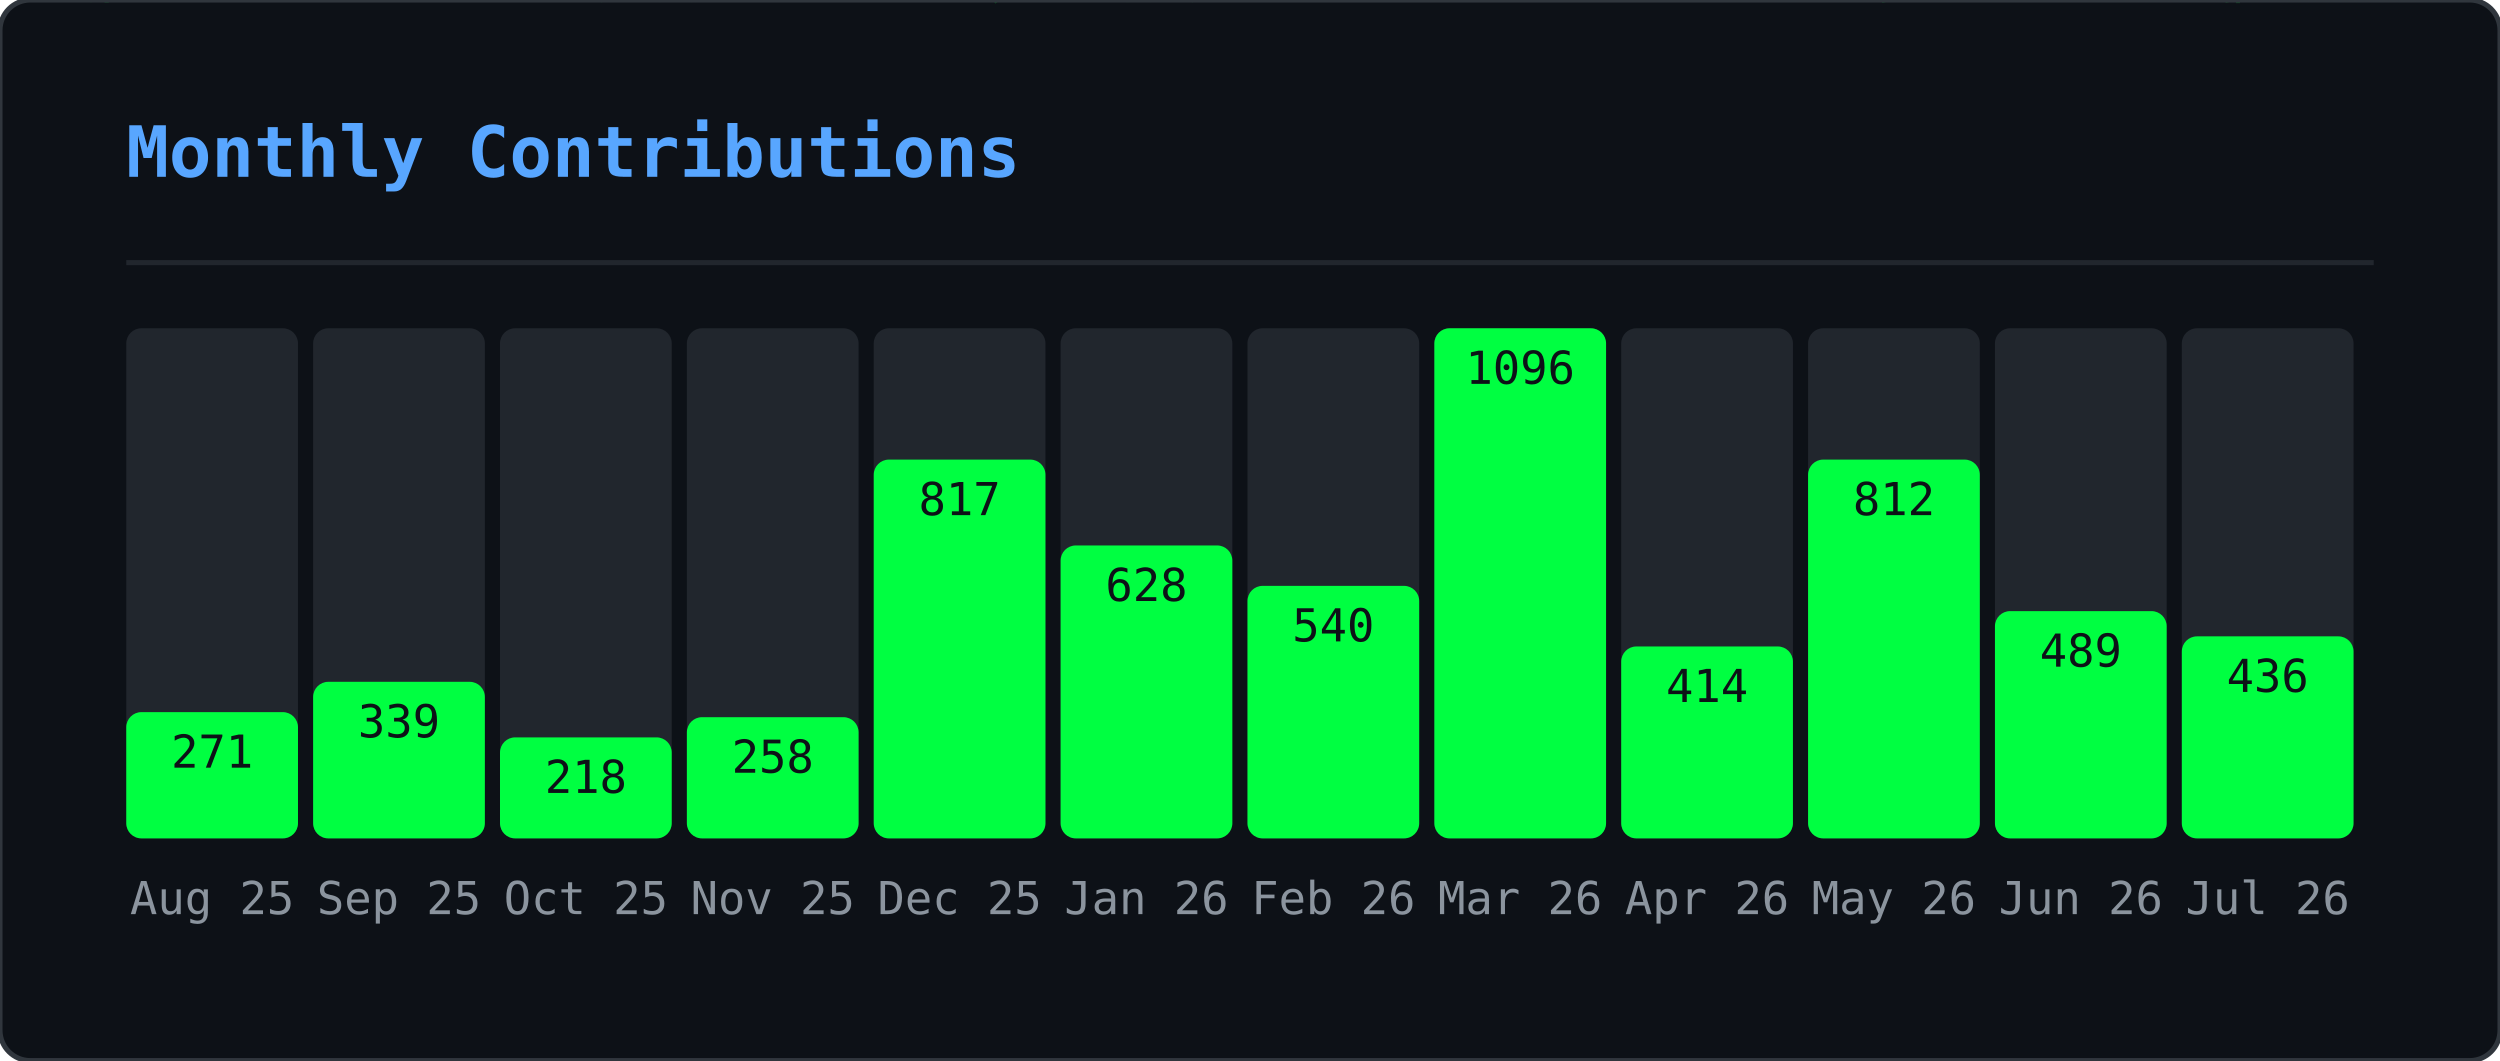
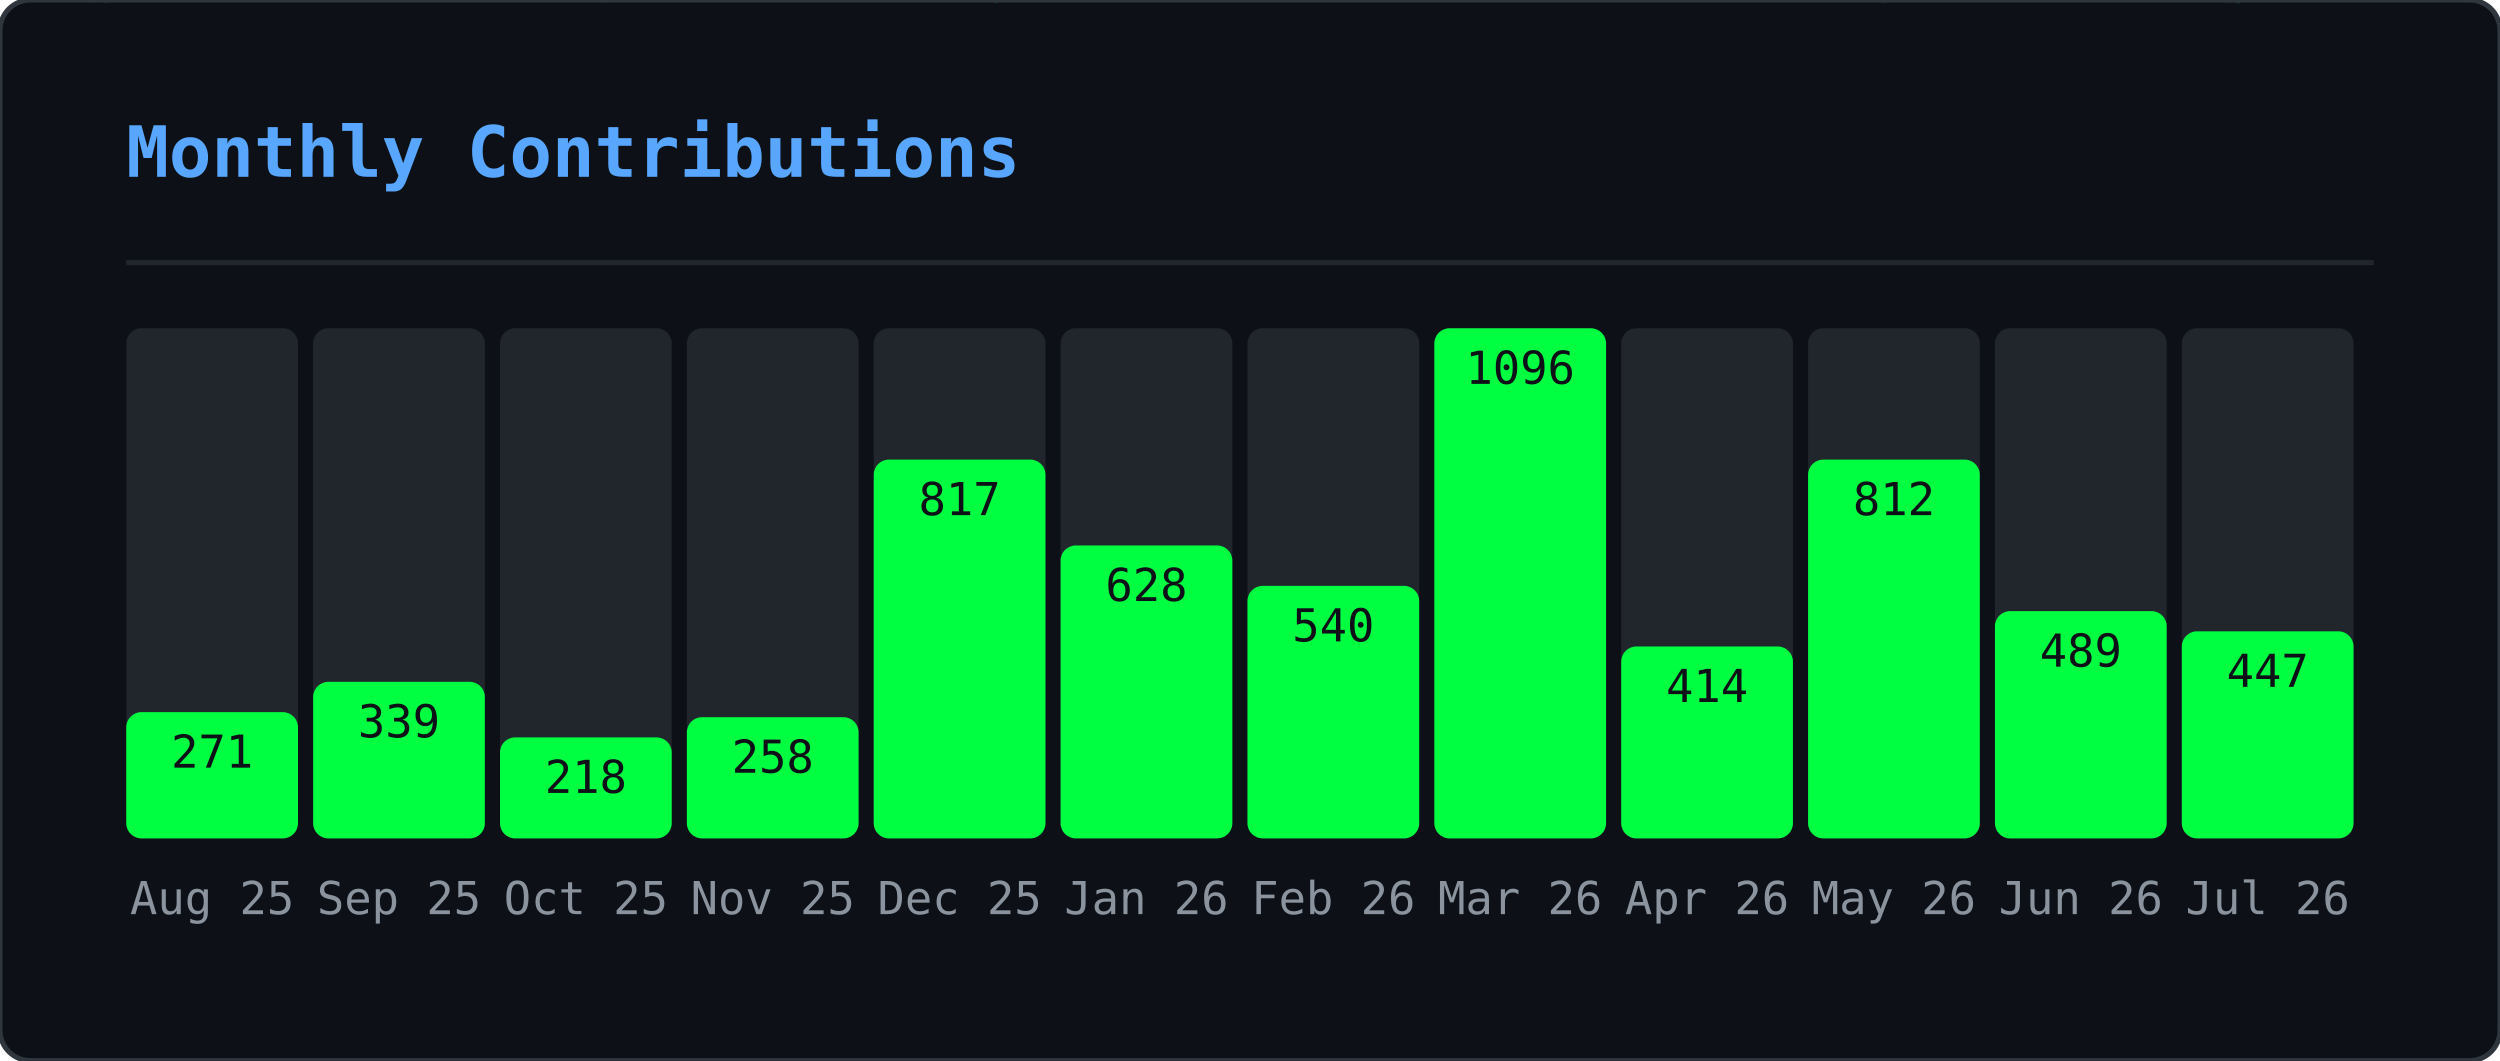
<svg xmlns="http://www.w3.org/2000/svg" width="495" height="210" viewBox="0 0 495 210">
  <defs>
    <clipPath id="gmo-clip">
      <rect width="495" height="210" rx="6" />
    </clipPath>
  </defs>
  <rect width="495" height="210" rx="6" fill="#0d1117" />
  <g clip-path="url(#gmo-clip)">
    <g opacity="0.22">
      <style>@keyframes gmo0{from{transform:translateY(-46px)}to{transform:translateY(224px)}}@keyframes gmo1{from{transform:translateY(-46px)}to{transform:translateY(224px)}}@keyframes gmo2{from{transform:translateY(-46px)}to{transform:translateY(224px)}}@keyframes gmo3{from{transform:translateY(-46px)}to{transform:translateY(224px)}}@keyframes gmo4{from{transform:translateY(-46px)}to{transform:translateY(224px)}}@keyframes gmo5{from{transform:translateY(-46px)}to{transform:translateY(224px)}}@keyframes gmo6{from{transform:translateY(-46px)}to{transform:translateY(224px)}}@keyframes gmo7{from{transform:translateY(-46px)}to{transform:translateY(224px)}}@keyframes gmo8{from{transform:translateY(-46px)}to{transform:translateY(224px)}}@keyframes gmo9{from{transform:translateY(-46px)}to{transform:translateY(224px)}}@keyframes gmo10{from{transform:translateY(-46px)}to{transform:translateY(224px)}}@keyframes gmo11{from{transform:translateY(-46px)}to{transform:translateY(224px)}}@keyframes gmo12{from{transform:translateY(-46px)}to{transform:translateY(224px)}}@keyframes gmo13{from{transform:translateY(-46px)}to{transform:translateY(224px)}}@keyframes gmo14{from{transform:translateY(-46px)}to{transform:translateY(224px)}}@keyframes gmo15{from{transform:translateY(-46px)}to{transform:translateY(224px)}}@keyframes gmo16{from{transform:translateY(-46px)}to{transform:translateY(224px)}}@keyframes gmo17{from{transform:translateY(-46px)}to{transform:translateY(224px)}}@keyframes gmo18{from{transform:translateY(-46px)}to{transform:translateY(224px)}}@keyframes gmo19{from{transform:translateY(-46px)}to{transform:translateY(224px)}}@keyframes gmo20{from{transform:translateY(-46px)}to{transform:translateY(224px)}}@keyframes gmo21{from{transform:translateY(-46px)}to{transform:translateY(224px)}}@keyframes gmo22{from{transform:translateY(-46px)}to{transform:translateY(224px)}}@keyframes gmo23{from{transform:translateY(-46px)}to{transform:translateY(224px)}}@keyframes gmo24{from{transform:translateY(-46px)}to{transform:translateY(224px)}}@keyframes gmo25{from{transform:translateY(-46px)}to{transform:translateY(224px)}}@keyframes gmo26{from{transform:translateY(-46px)}to{transform:translateY(224px)}}@keyframes gmo27{from{transform:translateY(-46px)}to{transform:translateY(224px)}}@keyframes gmo28{from{transform:translateY(-46px)}to{transform:translateY(224px)}}@keyframes gmo29{from{transform:translateY(-46px)}to{transform:translateY(224px)}}@keyframes gmo30{from{transform:translateY(-46px)}to{transform:translateY(224px)}}@keyframes gmo31{from{transform:translateY(-46px)}to{transform:translateY(224px)}}@keyframes gmo32{from{transform:translateY(-46px)}to{transform:translateY(224px)}}@keyframes gmo33{from{transform:translateY(-46px)}to{transform:translateY(224px)}}@keyframes gmo34{from{transform:translateY(-46px)}to{transform:translateY(224px)}}@keyframes gmo35{from{transform:translateY(-46px)}to{transform:translateY(224px)}}@keyframes gmo36{from{transform:translateY(-46px)}to{transform:translateY(224px)}}@keyframes gmo37{from{transform:translateY(-46px)}to{transform:translateY(224px)}}</style>
      <g style="animation:gmo0 3.17s linear infinite;animation-delay:-1.98s">
        <text x="347" y="0" font-family="monospace" font-size="12" fill="#00ff41">ｵ</text>
        <text x="347" y="-14" font-family="monospace" font-size="12" fill="#00ff41" opacity="0.75">ｹ</text>
        <text x="347" y="-28" font-family="monospace" font-size="12" fill="#00ff41" opacity="0.50">ﾙ</text>
        <text x="347" y="-42" font-family="monospace" font-size="12" fill="#00ff41" opacity="0.25">ﾝ</text>
      </g>
      <g style="animation:gmo1 2.45s linear infinite;animation-delay:-0.88s">
        <text x="370" y="0" font-family="monospace" font-size="12" fill="#00ff41">ｬ</text>
        <text x="370" y="-14" font-family="monospace" font-size="12" fill="#00ff41" opacity="0.75">ﾈ</text>
        <text x="370" y="-28" font-family="monospace" font-size="12" fill="#00ff41" opacity="0.50">ｪ</text>
        <text x="370" y="-42" font-family="monospace" font-size="12" fill="#00ff41" opacity="0.25">ﾒ</text>
      </g>
      <g style="animation:gmo2 1.54s linear infinite;animation-delay:-0.38s">
        <text x="143" y="0" font-family="monospace" font-size="12" fill="#00ff41">ｼ</text>
        <text x="143" y="-14" font-family="monospace" font-size="12" fill="#00ff41" opacity="0.75">ﾆ</text>
        <text x="143" y="-28" font-family="monospace" font-size="12" fill="#00ff41" opacity="0.50">ﾃ</text>
        <text x="143" y="-42" font-family="monospace" font-size="12" fill="#00ff41" opacity="0.25">ﾍ</text>
      </g>
      <g style="animation:gmo3 1.56s linear infinite;animation-delay:-0.33s">
        <text x="195" y="0" font-family="monospace" font-size="12" fill="#00ff41">ｯ</text>
        <text x="195" y="-14" font-family="monospace" font-size="12" fill="#00ff41" opacity="0.75">ﾃ</text>
        <text x="195" y="-28" font-family="monospace" font-size="12" fill="#00ff41" opacity="0.50">0</text>
        <text x="195" y="-42" font-family="monospace" font-size="12" fill="#00ff41" opacity="0.25">ﾐ</text>
      </g>
      <g style="animation:gmo4 2.69s linear infinite;animation-delay:-1.17s">
        <text x="23" y="0" font-family="monospace" font-size="12" fill="#00ff41">ｾ</text>
        <text x="23" y="-14" font-family="monospace" font-size="12" fill="#00ff41" opacity="0.75">3</text>
        <text x="23" y="-28" font-family="monospace" font-size="12" fill="#00ff41" opacity="0.50">ﾔ</text>
        <text x="23" y="-42" font-family="monospace" font-size="12" fill="#00ff41" opacity="0.25">ｭ</text>
      </g>
      <g style="animation:gmo5 1.52s linear infinite;animation-delay:-0.85s">
        <text x="277" y="0" font-family="monospace" font-size="12" fill="#00ff41">ｪ</text>
        <text x="277" y="-14" font-family="monospace" font-size="12" fill="#00ff41" opacity="0.75">ﾕ</text>
        <text x="277" y="-28" font-family="monospace" font-size="12" fill="#00ff41" opacity="0.50">5</text>
        <text x="277" y="-42" font-family="monospace" font-size="12" fill="#00ff41" opacity="0.25">ﾁ</text>
      </g>
      <g style="animation:gmo6 1.74s linear infinite;animation-delay:-1.14s">
        <text x="456" y="0" font-family="monospace" font-size="12" fill="#00ff41">0</text>
        <text x="456" y="-14" font-family="monospace" font-size="12" fill="#00ff41" opacity="0.75">ｬ</text>
        <text x="456" y="-28" font-family="monospace" font-size="12" fill="#00ff41" opacity="0.50">ﾗ</text>
        <text x="456" y="-42" font-family="monospace" font-size="12" fill="#00ff41" opacity="0.25">ｭ</text>
      </g>
      <g style="animation:gmo7 3.18s linear infinite;animation-delay:-3.10s">
        <text x="60" y="0" font-family="monospace" font-size="12" fill="#00ff41">9</text>
        <text x="60" y="-14" font-family="monospace" font-size="12" fill="#00ff41" opacity="0.75">ｿ</text>
        <text x="60" y="-28" font-family="monospace" font-size="12" fill="#00ff41" opacity="0.50">1</text>
        <text x="60" y="-42" font-family="monospace" font-size="12" fill="#00ff41" opacity="0.25">ﾔ</text>
      </g>
      <g style="animation:gmo8 2.71s linear infinite;animation-delay:-1.03s">
        <text x="250" y="0" font-family="monospace" font-size="12" fill="#00ff41">ﾆ</text>
        <text x="250" y="-14" font-family="monospace" font-size="12" fill="#00ff41" opacity="0.75">ｳ</text>
        <text x="250" y="-28" font-family="monospace" font-size="12" fill="#00ff41" opacity="0.50">ﾔ</text>
        <text x="250" y="-42" font-family="monospace" font-size="12" fill="#00ff41" opacity="0.25">ｶ</text>
      </g>
      <g style="animation:gmo9 2.04s linear infinite;animation-delay:-2.01s">
        <text x="69" y="0" font-family="monospace" font-size="12" fill="#00ff41">ﾑ</text>
        <text x="69" y="-14" font-family="monospace" font-size="12" fill="#00ff41" opacity="0.75">0</text>
        <text x="69" y="-28" font-family="monospace" font-size="12" fill="#00ff41" opacity="0.50">ﾜ</text>
        <text x="69" y="-42" font-family="monospace" font-size="12" fill="#00ff41" opacity="0.25">ｾ</text>
      </g>
      <g style="animation:gmo10 2.79s linear infinite;animation-delay:-1.46s">
        <text x="434" y="0" font-family="monospace" font-size="12" fill="#00ff41">ﾐ</text>
        <text x="434" y="-14" font-family="monospace" font-size="12" fill="#00ff41" opacity="0.75">ﾐ</text>
        <text x="434" y="-28" font-family="monospace" font-size="12" fill="#00ff41" opacity="0.50">ｨ</text>
        <text x="434" y="-42" font-family="monospace" font-size="12" fill="#00ff41" opacity="0.25">ｱ</text>
      </g>
      <g style="animation:gmo11 2.20s linear infinite;animation-delay:-1.15s">
        <text x="128" y="0" font-family="monospace" font-size="12" fill="#00ff41">ﾔ</text>
        <text x="128" y="-14" font-family="monospace" font-size="12" fill="#00ff41" opacity="0.75">ﾈ</text>
        <text x="128" y="-28" font-family="monospace" font-size="12" fill="#00ff41" opacity="0.50">ｺ</text>
        <text x="128" y="-42" font-family="monospace" font-size="12" fill="#00ff41" opacity="0.25">ﾏ</text>
      </g>
      <g style="animation:gmo12 1.68s linear infinite;animation-delay:-0.15s">
        <text x="16" y="0" font-family="monospace" font-size="12" fill="#00ff41">ｦ</text>
        <text x="16" y="-14" font-family="monospace" font-size="12" fill="#00ff41" opacity="0.75">ｹ</text>
        <text x="16" y="-28" font-family="monospace" font-size="12" fill="#00ff41" opacity="0.50">9</text>
        <text x="16" y="-42" font-family="monospace" font-size="12" fill="#00ff41" opacity="0.25">ﾂ</text>
      </g>
      <g style="animation:gmo13 2.59s linear infinite;animation-delay:-1.86s">
        <text x="211" y="0" font-family="monospace" font-size="12" fill="#00ff41">6</text>
        <text x="211" y="-14" font-family="monospace" font-size="12" fill="#00ff41" opacity="0.75">7</text>
        <text x="211" y="-28" font-family="monospace" font-size="12" fill="#00ff41" opacity="0.50">3</text>
        <text x="211" y="-42" font-family="monospace" font-size="12" fill="#00ff41" opacity="0.25">ｹ</text>
      </g>
      <g style="animation:gmo14 2.60s linear infinite;animation-delay:-0.65s">
        <text x="346" y="0" font-family="monospace" font-size="12" fill="#00ff41">ｶ</text>
        <text x="346" y="-14" font-family="monospace" font-size="12" fill="#00ff41" opacity="0.75">3</text>
        <text x="346" y="-28" font-family="monospace" font-size="12" fill="#00ff41" opacity="0.50">ｮ</text>
        <text x="346" y="-42" font-family="monospace" font-size="12" fill="#00ff41" opacity="0.25">ｼ</text>
      </g>
      <g style="animation:gmo15 2.37s linear infinite;animation-delay:-0.49s">
        <text x="70" y="0" font-family="monospace" font-size="12" fill="#00ff41">7</text>
        <text x="70" y="-14" font-family="monospace" font-size="12" fill="#00ff41" opacity="0.75">0</text>
        <text x="70" y="-28" font-family="monospace" font-size="12" fill="#00ff41" opacity="0.50">ﾊ</text>
        <text x="70" y="-42" font-family="monospace" font-size="12" fill="#00ff41" opacity="0.25">ﾔ</text>
      </g>
      <g style="animation:gmo16 1.89s linear infinite;animation-delay:-0.64s">
        <text x="421" y="0" font-family="monospace" font-size="12" fill="#00ff41">ﾁ</text>
        <text x="421" y="-14" font-family="monospace" font-size="12" fill="#00ff41" opacity="0.75">8</text>
        <text x="421" y="-28" font-family="monospace" font-size="12" fill="#00ff41" opacity="0.50">ﾓ</text>
        <text x="421" y="-42" font-family="monospace" font-size="12" fill="#00ff41" opacity="0.25">ﾘ</text>
      </g>
      <g style="animation:gmo17 1.82s linear infinite;animation-delay:-0.95s">
        <text x="117" y="0" font-family="monospace" font-size="12" fill="#00ff41">ﾗ</text>
        <text x="117" y="-14" font-family="monospace" font-size="12" fill="#00ff41" opacity="0.75">ｴ</text>
        <text x="117" y="-28" font-family="monospace" font-size="12" fill="#00ff41" opacity="0.50">ｯ</text>
        <text x="117" y="-42" font-family="monospace" font-size="12" fill="#00ff41" opacity="0.25">ﾍ</text>
      </g>
      <g style="animation:gmo18 2.63s linear infinite;animation-delay:-1.87s">
        <text x="274" y="0" font-family="monospace" font-size="12" fill="#00ff41">ﾚ</text>
        <text x="274" y="-14" font-family="monospace" font-size="12" fill="#00ff41" opacity="0.75">ﾐ</text>
        <text x="274" y="-28" font-family="monospace" font-size="12" fill="#00ff41" opacity="0.50">ｶ</text>
        <text x="274" y="-42" font-family="monospace" font-size="12" fill="#00ff41" opacity="0.25">0</text>
      </g>
      <g style="animation:gmo19 2.65s linear infinite;animation-delay:-1.13s">
        <text x="438" y="0" font-family="monospace" font-size="12" fill="#00ff41">ｬ</text>
        <text x="438" y="-14" font-family="monospace" font-size="12" fill="#00ff41" opacity="0.75">ﾇ</text>
        <text x="438" y="-28" font-family="monospace" font-size="12" fill="#00ff41" opacity="0.50">ｶ</text>
        <text x="438" y="-42" font-family="monospace" font-size="12" fill="#00ff41" opacity="0.25">ﾖ</text>
      </g>
      <g style="animation:gmo20 2.58s linear infinite;animation-delay:-0.10s">
        <text x="220" y="0" font-family="monospace" font-size="12" fill="#00ff41">ｲ</text>
        <text x="220" y="-14" font-family="monospace" font-size="12" fill="#00ff41" opacity="0.75">ﾜ</text>
        <text x="220" y="-28" font-family="monospace" font-size="12" fill="#00ff41" opacity="0.50">8</text>
        <text x="220" y="-42" font-family="monospace" font-size="12" fill="#00ff41" opacity="0.25">ﾜ</text>
      </g>
      <g style="animation:gmo21 3.19s linear infinite;animation-delay:-2.81s">
        <text x="157" y="0" font-family="monospace" font-size="12" fill="#00ff41">ﾎ</text>
        <text x="157" y="-14" font-family="monospace" font-size="12" fill="#00ff41" opacity="0.75">ﾎ</text>
        <text x="157" y="-28" font-family="monospace" font-size="12" fill="#00ff41" opacity="0.50">ﾝ</text>
        <text x="157" y="-42" font-family="monospace" font-size="12" fill="#00ff41" opacity="0.25">ﾐ</text>
      </g>
      <g style="animation:gmo22 2.13s linear infinite;animation-delay:-1.11s">
        <text x="243" y="0" font-family="monospace" font-size="12" fill="#00ff41">6</text>
        <text x="243" y="-14" font-family="monospace" font-size="12" fill="#00ff41" opacity="0.75">ｧ</text>
        <text x="243" y="-28" font-family="monospace" font-size="12" fill="#00ff41" opacity="0.50">ﾕ</text>
        <text x="243" y="-42" font-family="monospace" font-size="12" fill="#00ff41" opacity="0.25">ﾛ</text>
      </g>
      <g style="animation:gmo23 2.82s linear infinite;animation-delay:-2.46s">
        <text x="136" y="0" font-family="monospace" font-size="12" fill="#00ff41">ｱ</text>
        <text x="136" y="-14" font-family="monospace" font-size="12" fill="#00ff41" opacity="0.75">3</text>
        <text x="136" y="-28" font-family="monospace" font-size="12" fill="#00ff41" opacity="0.50">5</text>
        <text x="136" y="-42" font-family="monospace" font-size="12" fill="#00ff41" opacity="0.25">ﾄ</text>
      </g>
      <g style="animation:gmo24 2.59s linear infinite;animation-delay:-1.04s">
        <text x="259" y="0" font-family="monospace" font-size="12" fill="#00ff41">8</text>
        <text x="259" y="-14" font-family="monospace" font-size="12" fill="#00ff41" opacity="0.75">ﾀ</text>
        <text x="259" y="-28" font-family="monospace" font-size="12" fill="#00ff41" opacity="0.50">ｻ</text>
        <text x="259" y="-42" font-family="monospace" font-size="12" fill="#00ff41" opacity="0.25">ﾘ</text>
      </g>
      <g style="animation:gmo25 3.12s linear infinite;animation-delay:-0.27s">
        <text x="233" y="0" font-family="monospace" font-size="12" fill="#00ff41">ｷ</text>
        <text x="233" y="-14" font-family="monospace" font-size="12" fill="#00ff41" opacity="0.75">ﾍ</text>
        <text x="233" y="-28" font-family="monospace" font-size="12" fill="#00ff41" opacity="0.50">ﾁ</text>
        <text x="233" y="-42" font-family="monospace" font-size="12" fill="#00ff41" opacity="0.25">ｪ</text>
      </g>
      <g style="animation:gmo26 2.75s linear infinite;animation-delay:-0.30s">
        <text x="382" y="0" font-family="monospace" font-size="12" fill="#00ff41">ｭ</text>
        <text x="382" y="-14" font-family="monospace" font-size="12" fill="#00ff41" opacity="0.75">3</text>
        <text x="382" y="-28" font-family="monospace" font-size="12" fill="#00ff41" opacity="0.50">ﾗ</text>
        <text x="382" y="-42" font-family="monospace" font-size="12" fill="#00ff41" opacity="0.25">ﾂ</text>
      </g>
      <g style="animation:gmo27 2.43s linear infinite;animation-delay:-0.93s">
        <text x="135" y="0" font-family="monospace" font-size="12" fill="#00ff41">ﾌ</text>
        <text x="135" y="-14" font-family="monospace" font-size="12" fill="#00ff41" opacity="0.75">ﾀ</text>
        <text x="135" y="-28" font-family="monospace" font-size="12" fill="#00ff41" opacity="0.50">ｩ</text>
        <text x="135" y="-42" font-family="monospace" font-size="12" fill="#00ff41" opacity="0.25">ﾗ</text>
      </g>
      <g style="animation:gmo28 1.82s linear infinite;animation-delay:-1.45s">
        <text x="292" y="0" font-family="monospace" font-size="12" fill="#00ff41">ｴ</text>
        <text x="292" y="-14" font-family="monospace" font-size="12" fill="#00ff41" opacity="0.75">ﾏ</text>
        <text x="292" y="-28" font-family="monospace" font-size="12" fill="#00ff41" opacity="0.50">ｼ</text>
        <text x="292" y="-42" font-family="monospace" font-size="12" fill="#00ff41" opacity="0.25">ｱ</text>
      </g>
      <g style="animation:gmo29 2.70s linear infinite;animation-delay:-0.09s">
        <text x="226" y="0" font-family="monospace" font-size="12" fill="#00ff41">ｸ</text>
        <text x="226" y="-14" font-family="monospace" font-size="12" fill="#00ff41" opacity="0.75">ﾍ</text>
        <text x="226" y="-28" font-family="monospace" font-size="12" fill="#00ff41" opacity="0.50">ﾏ</text>
        <text x="226" y="-42" font-family="monospace" font-size="12" fill="#00ff41" opacity="0.25">ﾇ</text>
      </g>
      <g style="animation:gmo30 2.38s linear infinite;animation-delay:-0.91s">
        <text x="359" y="0" font-family="monospace" font-size="12" fill="#00ff41">ｽ</text>
        <text x="359" y="-14" font-family="monospace" font-size="12" fill="#00ff41" opacity="0.75">ｹ</text>
        <text x="359" y="-28" font-family="monospace" font-size="12" fill="#00ff41" opacity="0.50">ｳ</text>
        <text x="359" y="-42" font-family="monospace" font-size="12" fill="#00ff41" opacity="0.25">ｪ</text>
      </g>
      <g style="animation:gmo31 2.02s linear infinite;animation-delay:-1.07s">
        <text x="440" y="0" font-family="monospace" font-size="12" fill="#00ff41">ｨ</text>
        <text x="440" y="-14" font-family="monospace" font-size="12" fill="#00ff41" opacity="0.75">ｶ</text>
        <text x="440" y="-28" font-family="monospace" font-size="12" fill="#00ff41" opacity="0.50">ｲ</text>
        <text x="440" y="-42" font-family="monospace" font-size="12" fill="#00ff41" opacity="0.25">0</text>
      </g>
      <g style="animation:gmo32 2.12s linear infinite;animation-delay:-0.56s">
        <text x="300" y="0" font-family="monospace" font-size="12" fill="#00ff41">ﾂ</text>
        <text x="300" y="-14" font-family="monospace" font-size="12" fill="#00ff41" opacity="0.75">ｻ</text>
        <text x="300" y="-28" font-family="monospace" font-size="12" fill="#00ff41" opacity="0.50">ｭ</text>
        <text x="300" y="-42" font-family="monospace" font-size="12" fill="#00ff41" opacity="0.25">ｬ</text>
      </g>
      <g style="animation:gmo33 2.94s linear infinite;animation-delay:-0.60s">
        <text x="350" y="0" font-family="monospace" font-size="12" fill="#00ff41">1</text>
        <text x="350" y="-14" font-family="monospace" font-size="12" fill="#00ff41" opacity="0.75">ﾓ</text>
        <text x="350" y="-28" font-family="monospace" font-size="12" fill="#00ff41" opacity="0.50">8</text>
        <text x="350" y="-42" font-family="monospace" font-size="12" fill="#00ff41" opacity="0.25">4</text>
      </g>
      <g style="animation:gmo34 1.56s linear infinite;animation-delay:-0.30s">
        <text x="230" y="0" font-family="monospace" font-size="12" fill="#00ff41">1</text>
        <text x="230" y="-14" font-family="monospace" font-size="12" fill="#00ff41" opacity="0.75">ﾝ</text>
        <text x="230" y="-28" font-family="monospace" font-size="12" fill="#00ff41" opacity="0.50">ｭ</text>
        <text x="230" y="-42" font-family="monospace" font-size="12" fill="#00ff41" opacity="0.25">ﾘ</text>
      </g>
      <g style="animation:gmo35 1.82s linear infinite;animation-delay:-1.61s">
        <text x="24" y="0" font-family="monospace" font-size="12" fill="#00ff41">7</text>
        <text x="24" y="-14" font-family="monospace" font-size="12" fill="#00ff41" opacity="0.75">ｲ</text>
        <text x="24" y="-28" font-family="monospace" font-size="12" fill="#00ff41" opacity="0.50">ｱ</text>
        <text x="24" y="-42" font-family="monospace" font-size="12" fill="#00ff41" opacity="0.25">ｱ</text>
      </g>
      <g style="animation:gmo36 3.09s linear infinite;animation-delay:-2.58s">
        <text x="18" y="0" font-family="monospace" font-size="12" fill="#00ff41">ﾈ</text>
        <text x="18" y="-14" font-family="monospace" font-size="12" fill="#00ff41" opacity="0.75">ｿ</text>
        <text x="18" y="-28" font-family="monospace" font-size="12" fill="#00ff41" opacity="0.50">ｵ</text>
        <text x="18" y="-42" font-family="monospace" font-size="12" fill="#00ff41" opacity="0.25">ｴ</text>
      </g>
      <g style="animation:gmo37 2.82s linear infinite;animation-delay:-0.52s">
        <text x="457" y="0" font-family="monospace" font-size="12" fill="#00ff41">1</text>
        <text x="457" y="-14" font-family="monospace" font-size="12" fill="#00ff41" opacity="0.75">ｹ</text>
        <text x="457" y="-28" font-family="monospace" font-size="12" fill="#00ff41" opacity="0.50">ﾔ</text>
        <text x="457" y="-42" font-family="monospace" font-size="12" fill="#00ff41" opacity="0.25">ｴ</text>
      </g>
    </g>
  </g>
  <rect width="495" height="210" rx="6" fill="none" stroke="#30363d" stroke-width="1" />
  <text x="25" y="35" font-family="monospace" font-size="14" font-weight="600" fill="#58a6ff">Monthly Contributions</text>
  <line x1="25" y1="52" x2="470" y2="52" stroke="#21262d" stroke-width="1" />
  <rect x="25" y="65" width="34" height="101" rx="3" fill="#21262d" />
  <rect x="25" y="141" width="34" height="25" rx="3" fill="#00ff41" />
  <text x="42" y="181" text-anchor="middle" font-family="monospace" font-size="9" fill="#8b949e">Aug 25</text>
  <text x="42" y="152" text-anchor="middle" font-family="monospace" font-size="9" fill="#0d1117">271</text>
  <rect x="62" y="65" width="34" height="101" rx="3" fill="#21262d" />
  <rect x="62" y="135" width="34" height="31" rx="3" fill="#00ff41" />
  <text x="79" y="181" text-anchor="middle" font-family="monospace" font-size="9" fill="#8b949e">Sep 25</text>
  <text x="79" y="146" text-anchor="middle" font-family="monospace" font-size="9" fill="#0d1117">339</text>
  <rect x="99" y="65" width="34" height="101" rx="3" fill="#21262d" />
  <rect x="99" y="146" width="34" height="20" rx="3" fill="#00ff41" />
  <text x="116" y="181" text-anchor="middle" font-family="monospace" font-size="9" fill="#8b949e">Oct 25</text>
  <text x="116" y="157" text-anchor="middle" font-family="monospace" font-size="9" fill="#0d1117">218</text>
  <rect x="136" y="65" width="34" height="101" rx="3" fill="#21262d" />
  <rect x="136" y="142" width="34" height="24" rx="3" fill="#00ff41" />
  <text x="153" y="181" text-anchor="middle" font-family="monospace" font-size="9" fill="#8b949e">Nov 25</text>
  <text x="153" y="153" text-anchor="middle" font-family="monospace" font-size="9" fill="#0d1117">258</text>
  <rect x="173" y="65" width="34" height="101" rx="3" fill="#21262d" />
  <rect x="173" y="91" width="34" height="75" rx="3" fill="#00ff41" />
  <text x="190" y="181" text-anchor="middle" font-family="monospace" font-size="9" fill="#8b949e">Dec 25</text>
  <text x="190" y="102" text-anchor="middle" font-family="monospace" font-size="9" fill="#0d1117">817</text>
  <rect x="210" y="65" width="34" height="101" rx="3" fill="#21262d" />
  <rect x="210" y="108" width="34" height="58" rx="3" fill="#00ff41" />
  <text x="227" y="181" text-anchor="middle" font-family="monospace" font-size="9" fill="#8b949e">Jan 26</text>
  <text x="227" y="119" text-anchor="middle" font-family="monospace" font-size="9" fill="#0d1117">628</text>
  <rect x="247" y="65" width="34" height="101" rx="3" fill="#21262d" />
  <rect x="247" y="116" width="34" height="50" rx="3" fill="#00ff41" />
  <text x="264" y="181" text-anchor="middle" font-family="monospace" font-size="9" fill="#8b949e">Feb 26</text>
  <text x="264" y="127" text-anchor="middle" font-family="monospace" font-size="9" fill="#0d1117">540</text>
  <rect x="284" y="65" width="34" height="101" rx="3" fill="#21262d" />
  <rect x="284" y="65" width="34" height="101" rx="3" fill="#00ff41" />
  <text x="301" y="181" text-anchor="middle" font-family="monospace" font-size="9" fill="#8b949e">Mar 26</text>
  <text x="301" y="76" text-anchor="middle" font-family="monospace" font-size="9" fill="#0d1117">1096</text>
  <rect x="321" y="65" width="34" height="101" rx="3" fill="#21262d" />
  <rect x="321" y="128" width="34" height="38" rx="3" fill="#00ff41" />
  <text x="338" y="181" text-anchor="middle" font-family="monospace" font-size="9" fill="#8b949e">Apr 26</text>
  <text x="338" y="139" text-anchor="middle" font-family="monospace" font-size="9" fill="#0d1117">414</text>
  <rect x="358" y="65" width="34" height="101" rx="3" fill="#21262d" />
  <rect x="358" y="91" width="34" height="75" rx="3" fill="#00ff41" />
  <text x="375" y="181" text-anchor="middle" font-family="monospace" font-size="9" fill="#8b949e">May 26</text>
  <text x="375" y="102" text-anchor="middle" font-family="monospace" font-size="9" fill="#0d1117">812</text>
  <rect x="395" y="65" width="34" height="101" rx="3" fill="#21262d" />
  <rect x="395" y="121" width="34" height="45" rx="3" fill="#00ff41" />
  <text x="412" y="181" text-anchor="middle" font-family="monospace" font-size="9" fill="#8b949e">Jun 26</text>
  <text x="412" y="132" text-anchor="middle" font-family="monospace" font-size="9" fill="#0d1117">489</text>
  <rect x="432" y="65" width="34" height="101" rx="3" fill="#21262d" />
-   <rect x="432" y="126" width="34" height="40" rx="3" fill="#00ff41" />
+   <rect x="432" y="125" width="34" height="41" rx="3" fill="#00ff41" />
  <text x="449" y="181" text-anchor="middle" font-family="monospace" font-size="9" fill="#8b949e">Jul 26</text>
-   <text x="449" y="137" text-anchor="middle" font-family="monospace" font-size="9" fill="#0d1117">436</text>
+   <text x="449" y="136" text-anchor="middle" font-family="monospace" font-size="9" fill="#0d1117">447</text>
</svg>
